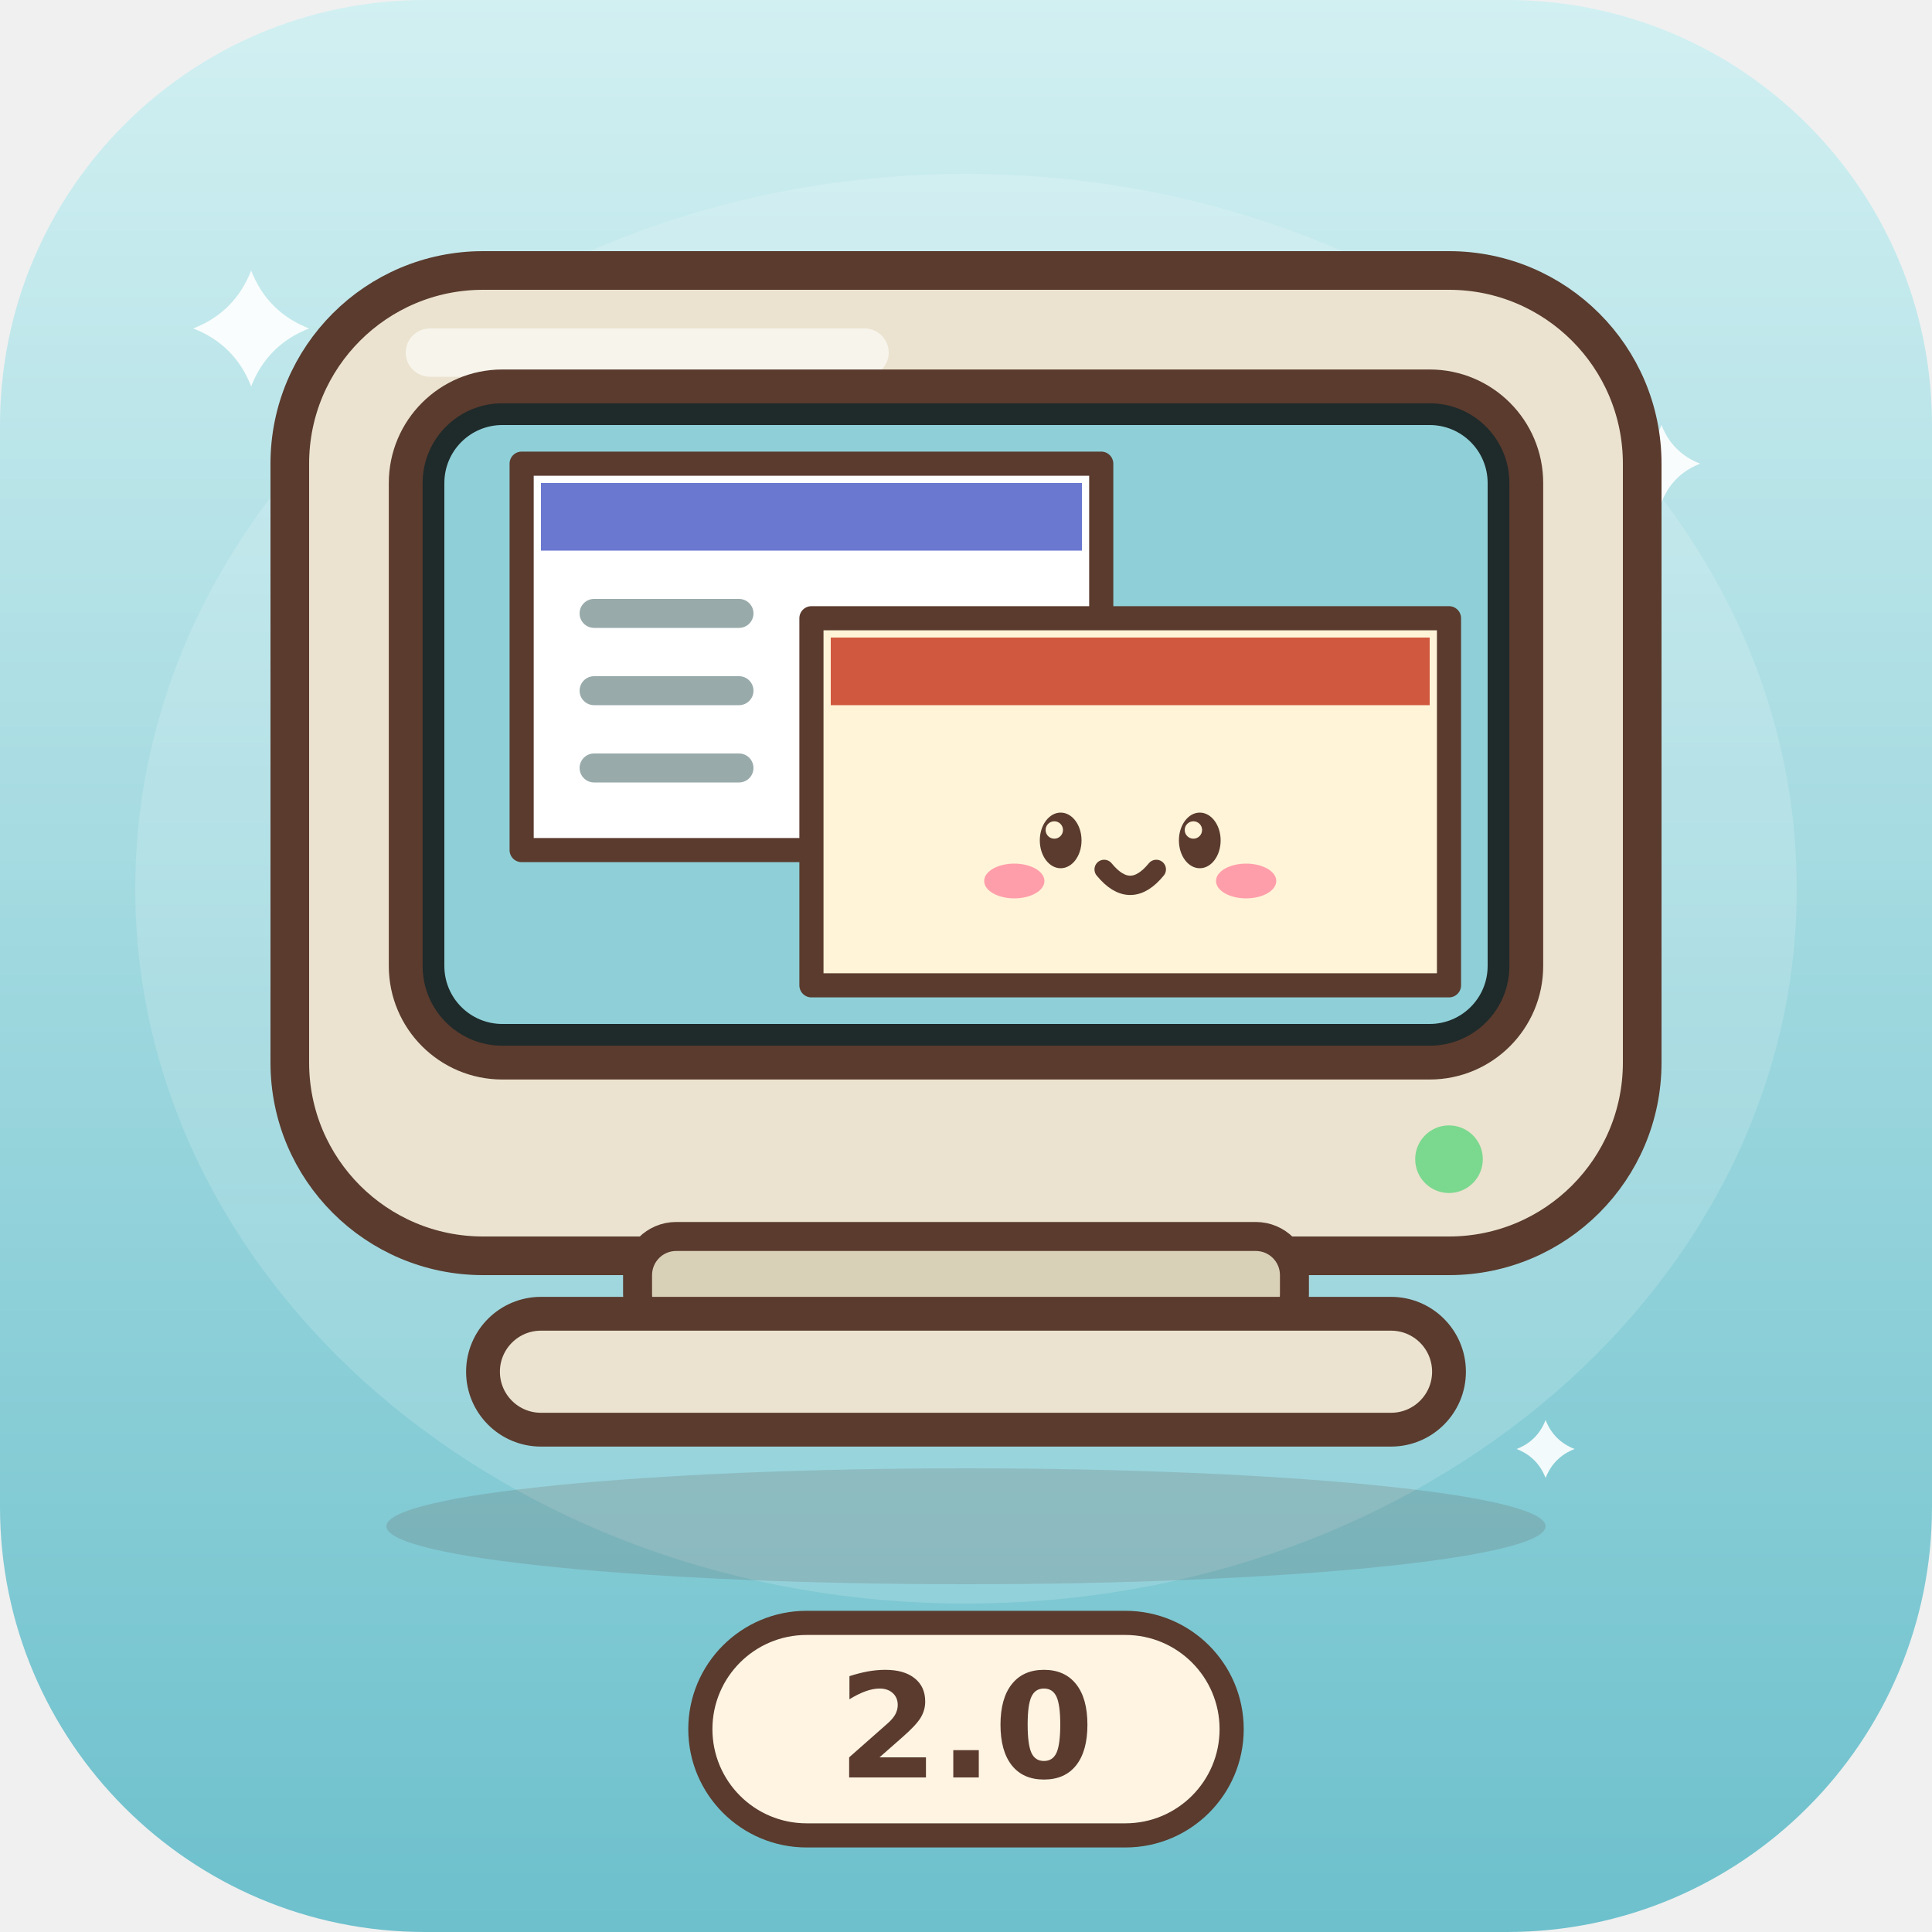
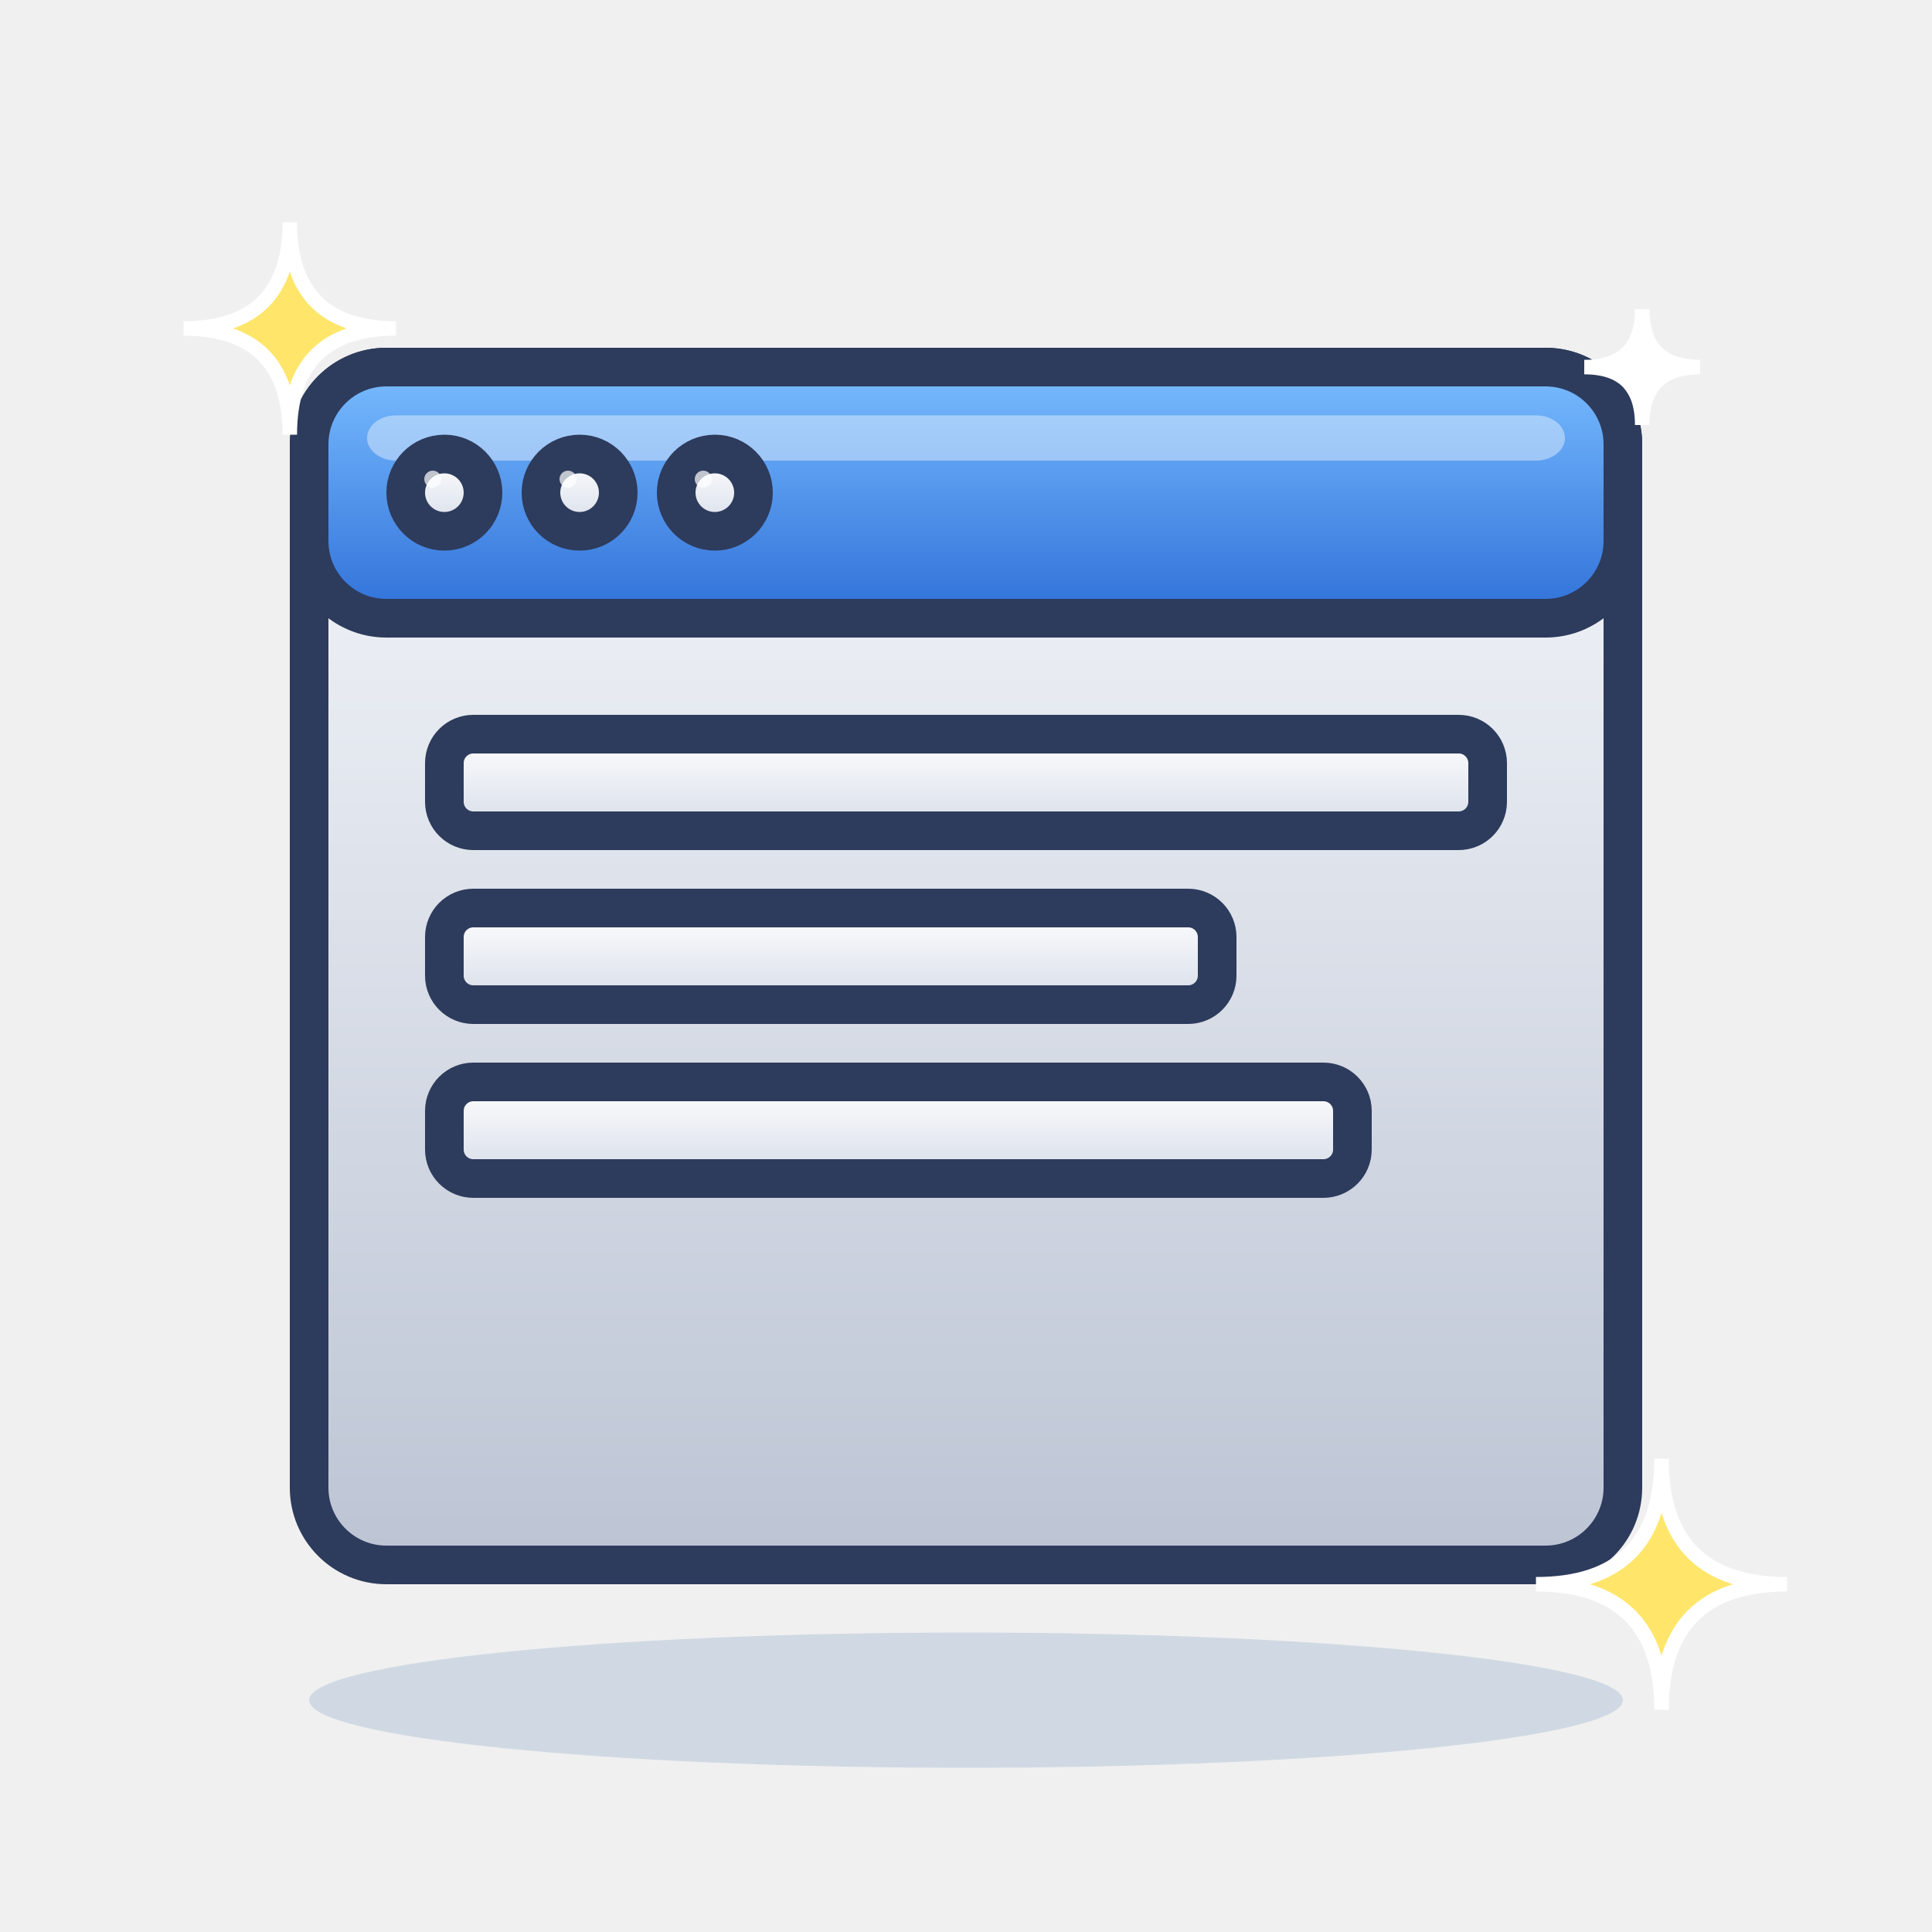
<svg xmlns="http://www.w3.org/2000/svg" viewBox="0 0 200 200" width="256" height="256">
  <defs>
-     <linearGradient id="g19" x1="0" y1="0" x2="0" y2="1">
-       <stop offset="0" stop-color="#d2f0f2" />
-       <stop offset="1" stop-color="#6cc0cc" />
+     <linearGradient id="red" x1="0" y1="0" x2="0" y2="1">
+       <stop offset="0" stop-color="#ff8484" />
+       <stop offset="1" stop-color="#d9363e" />
    </linearGradient>
-     <clipPath id="c19">
-       <rect width="200" height="200" rx="44" />
-     </clipPath>
+     <linearGradient id="wh" x1="0" y1="0" x2="0" y2="1">
+       <stop offset="0" stop-color="#ffffff" />
+       <stop offset="1" stop-color="#d6dce8" />
+     </linearGradient>
+     <linearGradient id="cream" x1="0" y1="0" x2="0" y2="1">
+       <stop offset="0" stop-color="#fff7e2" />
+       <stop offset="1" stop-color="#e6d4aa" />
+     </linearGradient>
+     <linearGradient id="dk" x1="0" y1="0" x2="0" y2="1">
+       <stop offset="0" stop-color="#5c667c" />
+       <stop offset="1" stop-color="#2b3347" />
+     </linearGradient>
+     <linearGradient id="navy" x1="0" y1="0" x2="0" y2="1">
+       <stop offset="0" stop-color="#56699a" />
+       <stop offset="1" stop-color="#2a3a66" />
+     </linearGradient>
+     <linearGradient id="blu" x1="0" y1="0" x2="0" y2="1">
+       <stop offset="0" stop-color="#79bcff" />
+       <stop offset="1" stop-color="#2f70d8" />
+     </linearGradient>
+     <linearGradient id="pur" x1="0" y1="0" x2="0" y2="1">
+       <stop offset="0" stop-color="#cfaaff" />
+       <stop offset="1" stop-color="#7c50d2" />
+     </linearGradient>
+     <linearGradient id="ind" x1="0" y1="0" x2="0" y2="1">
+       <stop offset="0" stop-color="#9a8cff" />
+       <stop offset="1" stop-color="#4c3ac9" />
+     </linearGradient>
+     <linearGradient id="grn" x1="0" y1="0" x2="0" y2="1">
+       <stop offset="0" stop-color="#a6e884" />
+       <stop offset="1" stop-color="#4fa83b" />
+     </linearGradient>
+     <linearGradient id="lcd" x1="0" y1="0" x2="0" y2="1">
+       <stop offset="0" stop-color="#d2eba3" />
+       <stop offset="1" stop-color="#93bd5e" />
+     </linearGradient>
+     <linearGradient id="gry" x1="0" y1="0" x2="0" y2="1">
+       <stop offset="0" stop-color="#eceff5" />
+       <stop offset="1" stop-color="#adb5c7" />
+     </linearGradient>
+     <linearGradient id="sil" x1="0" y1="0" x2="0" y2="1">
+       <stop offset="0" stop-color="#f7f9fc" />
+       <stop offset="1" stop-color="#bcc4d4" />
+     </linearGradient>
+     <linearGradient id="yel" x1="0" y1="0" x2="0" y2="1">
+       <stop offset="0" stop-color="#ffe985" />
+       <stop offset="1" stop-color="#f3b52f" />
+     </linearGradient>
+     <linearGradient id="wood" x1="0" y1="0" x2="0" y2="1">
+       <stop offset="0" stop-color="#d39a5e" />
+       <stop offset="1" stop-color="#8c5729" />
+     </linearGradient>
+     <linearGradient id="org" x1="0" y1="0" x2="0" y2="1">
+       <stop offset="0" stop-color="#ffb870" />
+       <stop offset="1" stop-color="#ea7621" />
+     </linearGradient>
+     <linearGradient id="pnk" x1="0" y1="0" x2="0" y2="1">
+       <stop offset="0" stop-color="#ffa6cd" />
+       <stop offset="1" stop-color="#e2549c" />
+     </linearGradient>
  </defs>
-   <rect width="200" height="200" rx="44" fill="url(#g19)" />
-   <ellipse cx="100" cy="92" rx="86" ry="74" fill="#fff" opacity=".16" />
-   <path d="M26 28Q27.68 32.32 32 34Q27.68 35.68 26 40Q24.32 35.68 20 34Q24.32 32.32 26 28Z" fill="#fff" opacity="0.9" />
-   <path d="M172 44Q173.12 46.88 176 48Q173.12 49.12 172 52Q170.88 49.12 168 48Q170.88 46.88 172 44Z" fill="#fff" opacity="0.9" />
-   <path d="M160 147Q160.84 149.16 163 150Q160.84 150.84 160 153Q159.16 150.84 157 150Q159.16 149.16 160 147Z" fill="#fff" opacity="0.9" />
-   <ellipse cx="100" cy="158" rx="60" ry="6" fill="#5a3b2e" opacity=".16" />
-   <rect x="30" y="28" width="140" height="102" rx="20" fill="#ebe3cf" stroke="#5a3b2e" stroke-width="4" stroke-linejoin="round" />
-   <rect x="42" y="34" width="50" height="5" rx="2.5" fill="#fff" opacity="0.6" />
-   <rect x="42" y="40" width="116" height="70" rx="10" fill="#1f2a2a" stroke="#5a3b2e" stroke-width="3.5" stroke-linejoin="round" />
-   <rect x="46" y="44" width="108" height="62" rx="6" fill="#8fd0d8" />
-   <rect x="54" y="48" width="60" height="40" rx="0" fill="#fff" stroke="#5a3b2e" stroke-width="2.5" stroke-linejoin="round" />
-   <rect x="56" y="50" width="56" height="7" rx="0" fill="#6a78d0" />
-   <rect x="84" y="64" width="66" height="38" rx="0" fill="#fff4d8" stroke="#5a3b2e" stroke-width="2.5" stroke-linejoin="round" />
-   <rect x="86" y="66" width="62" height="7" rx="0" fill="#d0583f" />
-   <ellipse cx="109.8" cy="87" rx="2.16" ry="2.88" fill="#5a3b2e" />
-   <ellipse cx="124.2" cy="87" rx="2.16" ry="2.88" fill="#5a3b2e" />
-   <circle cx="109.14" cy="85.92" r="0.9" fill="#fff4d8" />
-   <circle cx="123.54" cy="85.92" r="0.9" fill="#fff4d8" />
-   <ellipse cx="105.0" cy="91.2" rx="3.12" ry="1.8" fill="#ff8fa3" opacity=".85" />
-   <ellipse cx="129.0" cy="91.2" rx="3.12" ry="1.8" fill="#ff8fa3" opacity=".85" />
-   <path d="M114.3 90.0q2.7 3.3 5.4 0" fill="none" stroke="#5a3b2e" stroke-width="2" stroke-linecap="round" />
-   <rect x="60" y="62" width="18" height="3" rx="1.5" fill="#9aa" />
-   <rect x="60" y="70" width="18" height="3" rx="1.5" fill="#9aa" />
-   <rect x="60" y="78" width="18" height="3" rx="1.5" fill="#9aa" />
-   <rect x="66" y="128" width="68" height="10" rx="4" fill="#d9d0b8" stroke="#5a3b2e" stroke-width="3" stroke-linejoin="round" />
-   <rect x="50" y="136" width="100" height="12" rx="6" fill="#ebe3cf" stroke="#5a3b2e" stroke-width="3.5" stroke-linejoin="round" />
-   <circle cx="150" cy="120" r="3.5" fill="#7bd88f" />
-   <rect x="72.5" y="168" width="55" height="22" rx="11" fill="#fff4e2" stroke="#5a3b2e" stroke-width="2.5" />
-   <text x="100" y="184" font-family="Jua,Gowun Dodum,DejaVu Sans,Arial,sans-serif" font-weight="900" font-size="15" text-anchor="middle" fill="#5a3b2e">2.0</text>
+   <ellipse cx="100" cy="176" rx="68" ry="7" fill="#3b6ea8" opacity=".18" />
+   <rect x="32" y="38" width="136" height="124" rx="8" fill="url(#sil)" stroke="#2d3b5c" stroke-width="4" stroke-linejoin="round" stroke-linecap="round" />
+   <rect x="38" y="43" width="124" height="22.32" rx="3" fill="#fff" opacity=".4" />
+   <rect x="32" y="38" width="136" height="26" rx="8" fill="url(#blu)" stroke="#2d3b5c" stroke-width="4" stroke-linejoin="round" stroke-linecap="round" />
+   <rect x="38" y="43" width="124" height="4.68" rx="3" fill="#fff" opacity=".4" />
+   <circle cx="46" cy="51" r="4" fill="url(#wh)" stroke="#2d3b5c" stroke-width="4" stroke-linejoin="round" stroke-linecap="round" />
+   <circle cx="44.8" cy="49.6" r="0.88" fill="#fff" opacity=".7" />
+   <circle cx="60" cy="51" r="4" fill="url(#wh)" stroke="#2d3b5c" stroke-width="4" stroke-linejoin="round" stroke-linecap="round" />
+   <circle cx="58.8" cy="49.6" r="0.88" fill="#fff" opacity=".7" />
+   <circle cx="74" cy="51" r="4" fill="url(#wh)" stroke="#2d3b5c" stroke-width="4" stroke-linejoin="round" stroke-linecap="round" />
+   <circle cx="72.8" cy="49.6" r="0.88" fill="#fff" opacity=".7" />
+   <rect x="46" y="76" width="108" height="10" rx="3" fill="url(#wh)" stroke="#2d3b5c" stroke-width="4" stroke-linejoin="round" stroke-linecap="round" />
+   <rect x="46" y="94" width="80" height="10" rx="3" fill="url(#wh)" stroke="#2d3b5c" stroke-width="4" stroke-linejoin="round" stroke-linecap="round" />
+   <rect x="46" y="112" width="94" height="10" rx="3" fill="url(#wh)" stroke="#2d3b5c" stroke-width="4" stroke-linejoin="round" stroke-linecap="round" />
+   <path d="M30 23Q30 34 41 34Q30 34 30 45Q30 34 19 34Q30 34 30 23Z" fill="#ffe66b" stroke="#fff" stroke-width="1.5" />
+   <path d="M172 151Q172 164 185 164Q172 164 172 177Q172 164 159 164Q172 164 172 151Z" fill="#ffe66b" stroke="#fff" stroke-width="1.5" />
+   <path d="M170 32Q170 38 176 38Q170 38 170 44Q170 38 164 38Q170 38 170 32Z" fill="#fff" stroke="#fff" stroke-width="1.5" />
</svg>
